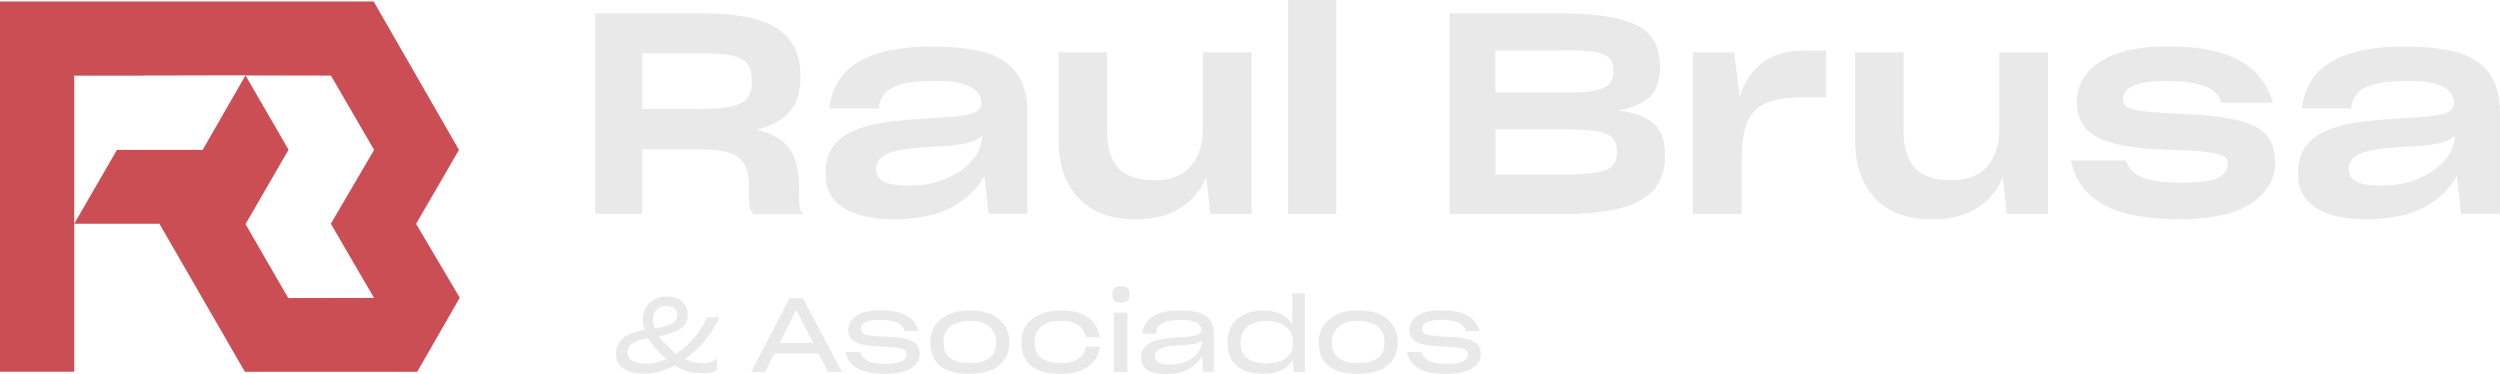
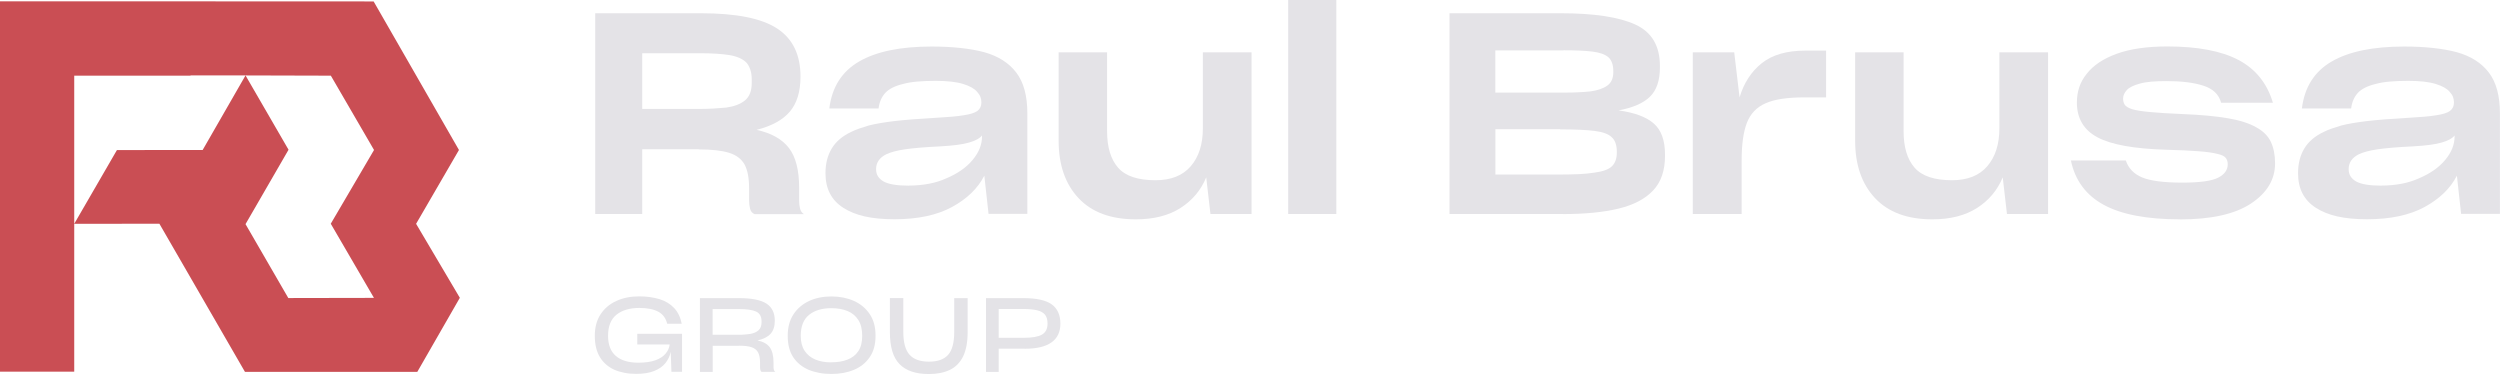
- <svg xmlns="http://www.w3.org/2000/svg" id="Capa_2" data-name="Capa 2" viewBox="0 0 313.21 46.84">
+ <svg xmlns="http://www.w3.org/2000/svg" id="Capa_2" viewBox="0 0 313.21 46.86">
  <defs>
    <style>
      .cls-1 {
        fill: #ca4e54;
      }

-       .cls-1, .cls-2 {
-         stroke-width: 0px;
-       }
- 
      .cls-2 {
-         fill: #e9e9e9;
+         fill: #e4e3e7;
      }
    </style>
  </defs>
-   <g id="Capa_1-2" data-name="Capa 1">
+   <g id="Capa_1-2" data-name="Capa_1">
    <g>
      <g>
-         <path class="cls-2" d="m88.12,46.77c-.7,0-1.34-.08-1.91-.23-.57-.15-1.13-.41-1.67-.76-.65.34-1.3.6-1.94.77-.64.18-1.25.27-1.83.27-1.08,0-1.95-.21-2.61-.62-.66-.41-.98-1.04-.98-1.88s.28-1.44.83-1.93,1.46-.84,2.73-1.05c-.07-.23-.12-.44-.16-.66-.04-.21-.06-.42-.06-.62,0-.3.04-.58.1-.85s.17-.5.31-.72c.27-.43.64-.77,1.1-1,.46-.23.98-.34,1.56-.34.27,0,.52.03.75.08.23.05.45.13.64.22.38.2.68.47.88.81.21.34.31.73.31,1.15,0,.24-.03.47-.09.68s-.15.4-.27.57c-.24.35-.63.64-1.16.87s-1.22.43-2.08.61c.14.19.29.38.46.58.17.2.36.4.57.61.19.19.38.37.56.53.18.16.37.32.56.46.84-.55,1.6-1.22,2.27-2.02.67-.8,1.2-1.65,1.59-2.55h1.54c-.5,1.13-1.13,2.13-1.88,3.01-.75.88-1.56,1.62-2.42,2.23.36.17.72.29,1.09.38s.76.13,1.16.13c.43,0,.77-.05,1.04-.16.26-.11.5-.25.71-.42v1.41c-.17.14-.4.25-.69.33-.29.08-.62.12-1,.12Zm-7.28-1.2c.45,0,.9-.05,1.34-.15s.88-.25,1.3-.44c-.14-.12-.28-.25-.43-.39-.15-.14-.3-.29-.46-.44-.29-.29-.55-.58-.78-.88-.23-.3-.44-.6-.61-.91-.32.05-.61.11-.87.18-.26.07-.48.14-.66.22-.37.16-.64.36-.8.58-.16.23-.25.5-.25.81,0,.48.2.83.61,1.06.4.23.94.34,1.62.34Zm.96-5.58c0,.2.02.4.05.59.03.19.09.38.16.56.36-.06.69-.12.97-.18.28-.06.53-.13.74-.21.42-.15.71-.33.88-.54.17-.21.26-.47.26-.79,0-.33-.12-.59-.36-.79-.24-.2-.57-.29-.98-.29-.53,0-.95.15-1.26.46-.31.3-.46.7-.46,1.2Z" />
-         <path class="cls-2" d="m103.75,46.6l-1.2-2.32h-5.54l-1.16,2.32h-1.74l4.8-9.25h1.68l4.88,9.25h-1.72Zm-1.87-3.64l-2.13-4.14-2.07,4.14h4.2Z" />
-         <path class="cls-2" d="m110.88,46.84c-1.39,0-2.51-.21-3.37-.64-.85-.43-1.38-1.13-1.58-2.11h1.85c.16.58.5.97,1.05,1.18.54.2,1.25.31,2.13.31.34,0,.64-.01.9-.04.26-.03.49-.07.68-.12.38-.1.65-.25.81-.42.16-.18.24-.38.24-.61,0-.11-.02-.21-.07-.31-.04-.09-.11-.17-.2-.23-.17-.13-.49-.23-.94-.29-.46-.07-1.12-.11-1.98-.14-.5-.02-.94-.05-1.33-.09-.4-.04-.74-.1-1.05-.17-.61-.15-1.05-.37-1.33-.67s-.42-.69-.42-1.17c0-.7.33-1.29,1-1.75.66-.46,1.66-.7,3-.7s2.42.21,3.21.62c.79.41,1.33,1.07,1.61,1.97h-1.74c-.17-.51-.51-.87-1.04-1.08-.53-.21-1.21-.31-2.03-.31-.3,0-.57.01-.81.04-.24.03-.45.06-.63.12-.35.1-.6.24-.75.41-.15.17-.23.36-.23.57,0,.11.02.21.06.3s.1.17.18.23c.16.13.46.23.91.29.45.07,1.09.12,1.95.15.54.02,1.02.05,1.44.1s.79.11,1.1.19c.62.15,1.06.37,1.32.67.26.3.4.71.4,1.22,0,.23-.04.46-.12.67s-.19.41-.35.59c-.3.37-.77.67-1.41.89-.64.22-1.45.33-2.43.33Z" />
-         <path class="cls-2" d="m121.44,46.84c-1.69,0-2.93-.35-3.71-1.04s-1.17-1.66-1.17-2.89c0-.42.05-.82.16-1.18.1-.36.26-.69.47-.99.42-.61,1.01-1.07,1.75-1.39.74-.32,1.59-.48,2.56-.48.49,0,.96.04,1.39.12s.83.2,1.2.35c.75.31,1.33.77,1.74,1.37.42.6.62,1.33.62,2.19,0,1.21-.42,2.16-1.25,2.87s-2.09,1.06-3.76,1.06Zm.04-1.35c1.11,0,1.94-.21,2.49-.64.55-.43.83-1.07.83-1.93s-.29-1.56-.87-2.02c-.58-.46-1.38-.7-2.42-.7s-1.81.23-2.41.68-.9,1.13-.9,2.04c0,.86.27,1.5.82,1.93.55.43,1.36.64,2.45.64Z" />
-         <path class="cls-2" d="m137.79,43.43c-.14,1.08-.63,1.91-1.46,2.51-.84.6-1.99.9-3.46.9-1.71,0-2.95-.35-3.74-1.04s-1.17-1.66-1.17-2.89c0-.42.05-.82.16-1.18.1-.36.26-.69.48-.99.42-.61,1-1.07,1.74-1.39s1.6-.48,2.56-.48c1.4,0,2.52.29,3.36.87.85.58,1.35,1.42,1.52,2.5h-1.74c-.14-.69-.47-1.2-1-1.54s-1.24-.51-2.12-.51c-1.01,0-1.81.23-2.41.68s-.9,1.13-.9,2.04c0,.86.28,1.5.83,1.93.55.43,1.38.64,2.48.64.92,0,1.64-.17,2.15-.51.51-.34.84-.85.99-1.55h1.73Z" />
-         <path class="cls-2" d="m140.45,37.92c-.38,0-.66-.08-.83-.24-.17-.16-.25-.43-.25-.8s.09-.64.27-.79c.18-.16.45-.23.79-.23s.62.08.81.23c.18.16.27.42.27.79,0,.35-.09.61-.27.78-.18.17-.44.26-.8.26Zm.79,8.68h-1.67v-7.43h1.67v7.43Z" />
-         <path class="cls-2" d="m150.76,46.6l-.16-2.04c-.1.22-.23.42-.38.61-.15.19-.33.37-.53.55-.41.35-.91.62-1.52.83-.6.2-1.31.31-2.12.31-1.05,0-1.83-.18-2.33-.53-.5-.36-.76-.87-.76-1.54h0c0-.41.09-.76.27-1.05.18-.29.44-.54.79-.73.12-.07.25-.13.39-.2s.29-.11.44-.16c.31-.09.72-.18,1.22-.25s1.15-.13,1.94-.17c.32-.02.61-.04.86-.07.25-.03.47-.05.65-.08.36-.05.62-.13.77-.25.15-.11.23-.27.23-.48h0c0-.12-.02-.22-.06-.32s-.1-.2-.18-.29c-.15-.19-.41-.35-.78-.47-.37-.13-.89-.19-1.54-.19-1.09,0-1.88.14-2.35.42s-.75.72-.83,1.31h-1.67c.12-1.01.58-1.75,1.37-2.22.79-.47,1.91-.71,3.35-.71s2.49.22,3.19.67c.69.45,1.04,1.17,1.04,2.15v4.89h-1.33Zm-4.26-.92c.62,0,1.17-.08,1.67-.24.5-.16.93-.38,1.28-.64.36-.27.63-.57.82-.89.19-.33.29-.65.29-.97v-.31c-.12.16-.36.3-.72.4s-.92.17-1.67.21c-.85.04-1.5.11-1.95.19-.45.08-.78.2-1.01.34-.17.1-.3.23-.39.38s-.13.31-.13.49h0c0,.33.14.58.41.76s.74.28,1.4.28Z" />
-         <path class="cls-2" d="m162.1,46.6l-.13-1.6c-.29.58-.76,1.03-1.39,1.35s-1.41.48-2.34.48c-.43,0-.84-.04-1.23-.1-.39-.07-.75-.17-1.09-.3-.67-.28-1.19-.7-1.57-1.28-.38-.57-.57-1.31-.57-2.21,0-.43.05-.83.14-1.2s.23-.69.42-.99c.38-.61.91-1.07,1.59-1.38.68-.31,1.46-.47,2.36-.47.82,0,1.55.15,2.17.44.62.29,1.11.72,1.44,1.28v-3.88h1.59v9.87h-1.39Zm-3.41-1.09c1.06,0,1.87-.22,2.45-.67.57-.45.86-1.09.86-1.93s-.3-1.54-.91-2-1.41-.7-2.41-.7-1.83.24-2.4.71-.85,1.15-.85,2.02.27,1.53.82,1.95c.55.42,1.36.63,2.45.63Z" />
-         <path class="cls-2" d="m170.1,46.84c-1.69,0-2.93-.35-3.71-1.04-.78-.69-1.17-1.66-1.17-2.89,0-.42.05-.82.16-1.18.1-.36.26-.69.47-.99.42-.61,1.01-1.07,1.75-1.39s1.59-.48,2.56-.48c.5,0,.96.04,1.39.12.43.08.83.2,1.2.35.75.31,1.33.77,1.74,1.37.42.6.62,1.33.62,2.19,0,1.21-.42,2.16-1.25,2.87s-2.09,1.06-3.76,1.06Zm.04-1.35c1.11,0,1.94-.21,2.49-.64.55-.43.83-1.07.83-1.93s-.29-1.56-.87-2.02c-.58-.46-1.38-.7-2.41-.7s-1.81.23-2.41.68-.9,1.13-.9,2.04c0,.86.27,1.5.82,1.93.55.43,1.36.64,2.45.64Z" />
-         <path class="cls-2" d="m181.19,46.84c-1.39,0-2.51-.21-3.36-.64-.85-.43-1.38-1.13-1.58-2.11h1.85c.16.58.51.97,1.05,1.18s1.25.31,2.13.31c.34,0,.64-.01.9-.04.26-.03.49-.07.68-.12.38-.1.65-.25.81-.42s.24-.38.24-.61c0-.11-.02-.21-.07-.31-.04-.09-.11-.17-.2-.23-.17-.13-.49-.23-.94-.29-.46-.07-1.12-.11-1.99-.14-.49-.02-.94-.05-1.33-.09-.39-.04-.74-.1-1.05-.17-.61-.15-1.05-.37-1.33-.67-.28-.3-.42-.69-.42-1.17,0-.7.33-1.29,1-1.75.66-.46,1.66-.7,3-.7s2.41.21,3.21.62c.79.41,1.33,1.07,1.61,1.97h-1.74c-.17-.51-.51-.87-1.04-1.08-.53-.21-1.21-.31-2.03-.31-.3,0-.58.01-.81.04-.24.03-.45.06-.63.12-.35.1-.6.24-.75.41-.15.17-.23.36-.23.57,0,.11.02.21.06.3s.1.17.18.23c.16.13.46.23.9.29.45.07,1.1.12,1.95.15.54.02,1.02.05,1.44.1s.79.11,1.1.19c.62.15,1.06.37,1.32.67.26.3.4.71.4,1.22,0,.23-.04.46-.12.67s-.2.41-.35.59c-.3.37-.77.67-1.41.89-.64.22-1.45.33-2.43.33Z" />
+         <path class="cls-2" d="M84.12,46.6l-.09-2.53c-.05.27-.13.52-.25.76s-.25.46-.42.67c-.34.42-.81.74-1.41.98-.6.24-1.34.36-2.24.36-.52,0-1.01-.04-1.46-.13s-.88-.21-1.27-.38c-.77-.35-1.38-.87-1.81-1.57-.43-.7-.65-1.58-.65-2.66v-.05c0-.52.06-1,.18-1.45.12-.45.3-.85.54-1.22.48-.73,1.13-1.29,1.97-1.67.84-.39,1.79-.58,2.87-.58.48,0,.93.03,1.35.09s.82.15,1.2.26c.75.23,1.36.61,1.83,1.11.48.51.79,1.17.95,1.97h-1.82c-.17-.69-.54-1.2-1.12-1.51-.58-.31-1.37-.47-2.36-.47-1.21,0-2.17.28-2.88.85-.7.57-1.05,1.45-1.05,2.64h0c0,1.13.33,1.97.98,2.53.66.56,1.59.84,2.82.84.43,0,.83-.03,1.19-.08.36-.05.68-.13.96-.23.56-.21.98-.48,1.26-.83.29-.34.46-.72.51-1.14h-4.06v-1.34h5.61v4.76h-1.34Z" />
+         <path class="cls-2" d="M92.58,43.32h-3.29v3.28h-1.6v-9.25h4.89c1.59,0,2.73.23,3.44.68.7.46,1.05,1.17,1.05,2.15,0,.71-.18,1.26-.54,1.65-.36.39-.9.66-1.63.82.71.15,1.22.43,1.54.86.31.43.47,1.06.47,1.91v.59c0,.12.02.24.05.34.03.11.09.19.18.24h-1.71c-.09-.04-.14-.12-.17-.24-.03-.12-.04-.24-.04-.36v-.57c0-.27-.02-.51-.06-.72-.04-.21-.1-.39-.18-.54-.16-.31-.44-.53-.82-.66-.38-.13-.91-.19-1.57-.19ZM92.5,41.94c.29,0,.56,0,.81-.03s.49-.04.71-.08c.43-.08.77-.23,1.02-.46.25-.23.37-.56.37-1v-.1c0-.62-.23-1.03-.69-1.24-.46-.21-1.18-.31-2.16-.31h-3.28v3.22h3.21Z" />
+         <path class="cls-2" d="M104.16,46.85c-.53,0-1.03-.04-1.5-.13-.47-.09-.92-.21-1.33-.38-.82-.35-1.47-.87-1.94-1.57-.47-.7-.7-1.6-.7-2.69v-.04c0-.52.06-1,.18-1.45.12-.44.3-.85.54-1.21.48-.73,1.13-1.28,1.95-1.67.82-.38,1.76-.57,2.81-.57.52,0,1.02.05,1.48.14.47.1.91.23,1.33.42.83.37,1.49.92,1.98,1.65.49.72.73,1.62.73,2.67v.06c0,.54-.06,1.03-.18,1.47-.12.44-.3.84-.55,1.2-.48.7-1.13,1.23-1.97,1.58-.83.35-1.77.52-2.82.52ZM104.14,45.39c.38,0,.74-.03,1.08-.08s.65-.14.94-.25c.58-.22,1.04-.57,1.37-1.06.33-.49.49-1.13.49-1.92,0-.41-.04-.78-.12-1.11s-.2-.62-.36-.87c-.32-.51-.77-.89-1.35-1.13-.58-.24-1.26-.36-2.04-.36-1.17,0-2.1.28-2.79.84-.69.56-1.04,1.43-1.04,2.62h0c0,.39.04.73.12,1.04s.2.59.36.83c.32.49.77.86,1.34,1.1s1.24.36,1.99.36Z" />
+         <path class="cls-2" d="M116.37,46.86c-1.64,0-2.86-.41-3.67-1.24-.81-.82-1.21-2.16-1.21-4v-4.28h1.68v4.24c0,1.33.26,2.28.78,2.86s1.33.87,2.43.87,1.88-.28,2.4-.85c.51-.57.77-1.53.77-2.88v-4.23h1.68v4.27c0,.62-.05,1.18-.14,1.68-.1.5-.23.95-.42,1.34-.38.77-.93,1.34-1.65,1.69s-1.6.53-2.64.53Z" />
+         <path class="cls-2" d="M128.37,43.68h-3.25v2.92h-1.59v-9.25h4.66c1.66,0,2.85.26,3.57.78.72.52,1.09,1.33,1.09,2.42,0,1.03-.37,1.82-1.12,2.35-.75.53-1.87.8-3.36.79ZM128.19,38.71h-3.07v3.61h3.18c1.02,0,1.77-.13,2.24-.4s.7-.73.7-1.39c0-.24-.03-.46-.08-.64-.06-.19-.14-.34-.24-.47-.22-.26-.55-.44-1-.55-.45-.1-1.02-.16-1.72-.16Z" />
      </g>
      <g>
-         <path class="cls-2" d="m87.55,18.7h-7.09v8.11h-5.89V1.66h13.23c4.42,0,7.61.63,9.56,1.9,1.95,1.27,2.93,3.28,2.93,6.03,0,1.88-.45,3.35-1.34,4.39-.89,1.04-2.28,1.8-4.16,2.28,1.83.4,3.18,1.15,4.04,2.26s1.29,2.77,1.29,5.01v1.66c0,.31.04.61.11.92.07.31.23.54.49.71h-6.17c-.31-.12-.5-.35-.58-.69-.08-.34-.12-.68-.12-1.01v-1.55c0-.64-.05-1.2-.14-1.69-.09-.49-.24-.92-.42-1.27-.4-.71-1.05-1.2-1.96-1.48-.91-.28-2.16-.42-3.76-.42Zm.18-12.03h-7.27v6.98h7.06c.66,0,1.28-.02,1.85-.05s1.11-.08,1.6-.12c1.01-.14,1.8-.44,2.36-.9s.85-1.18.85-2.17v-.46c0-.47-.06-.88-.18-1.23-.12-.35-.28-.65-.49-.88-.47-.47-1.18-.78-2.13-.94s-2.17-.23-3.65-.23Z" />
-         <path class="cls-2" d="m123.85,26.81l-.53-4.8c-.82,1.6-2.18,2.91-4.06,3.93s-4.28,1.53-7.2,1.53-4.91-.47-6.4-1.43c-1.49-.95-2.24-2.39-2.24-4.32v-.04c0-1.18.26-2.2.78-3.07.52-.87,1.33-1.56,2.43-2.08.33-.16.68-.31,1.06-.44.38-.13.76-.25,1.16-.37.82-.21,1.89-.39,3.19-.55,1.31-.15,3.04-.29,5.2-.41.75-.05,1.42-.09,2.01-.14s1.08-.11,1.48-.18c.82-.12,1.4-.3,1.73-.55.33-.25.49-.59.49-1.04v-.04c0-.24-.04-.46-.12-.67-.08-.21-.22-.42-.41-.63-.33-.4-.91-.73-1.75-.99-.83-.26-1.98-.39-3.44-.39-.87,0-1.65.03-2.33.09s-1.27.16-1.76.3c-1.01.24-1.75.61-2.22,1.11-.47.51-.75,1.16-.85,1.96h-6.17c.33-2.68,1.58-4.64,3.74-5.89,2.16-1.25,5.19-1.87,9.07-1.87,1.32,0,2.52.06,3.62.18,1.09.12,2.09.29,2.98.53,1.76.49,3.1,1.35,4.02,2.56.92,1.21,1.38,2.91,1.38,5.1v12.59h-4.87Zm-9.98-3.56c.89,0,1.73-.08,2.52-.23.79-.15,1.52-.38,2.2-.69,1.39-.59,2.48-1.35,3.26-2.29.79-.94,1.18-1.92,1.18-2.93v-.14c-.26.35-.79.65-1.59.88-.8.24-2.02.4-3.67.49-1.93.09-3.4.22-4.41.37s-1.79.36-2.33.62c-.42.21-.74.47-.95.78-.21.31-.32.66-.32,1.06v.04c0,.66.31,1.16.93,1.52.62.35,1.68.53,3.16.53Z" />
-         <path class="cls-2" d="m151.65,26.81l-.53-4.59c-.66,1.6-1.73,2.88-3.21,3.83-1.48.95-3.35,1.43-5.61,1.43-3.13,0-5.52-.89-7.18-2.66s-2.49-4.17-2.49-7.18V6.56h6.07v9.88c0,2,.46,3.52,1.38,4.57.92,1.05,2.48,1.57,4.69,1.57,1.93,0,3.4-.58,4.41-1.75s1.52-2.75,1.52-4.75V6.56h6.1v20.25h-5.15Z" />
-         <path class="cls-2" d="m167.42,26.81h-6.03V0h6.03v26.81Z" />
-         <path class="cls-2" d="m195.78,26.81h-14.18V1.66h13.94c4.16,0,7.27.47,9.33,1.41,2.06.94,3.09,2.67,3.09,5.19v.21c0,1.62-.42,2.84-1.25,3.65-.83.81-2.15,1.38-3.93,1.71,2.02.28,3.5.84,4.43,1.66.93.82,1.39,2.12,1.39,3.88v.14c0,.92-.12,1.74-.37,2.47-.25.73-.62,1.35-1.11,1.87-.99,1.06-2.43,1.82-4.32,2.28-1.89.46-4.23.69-7,.69Zm.11-20.5h-8.54v5.29h8.75c.61,0,1.18-.01,1.69-.04.52-.02,1.01-.06,1.48-.11.89-.12,1.59-.36,2.1-.72.51-.37.76-.92.76-1.68v-.14c0-.4-.05-.75-.16-1.04-.11-.29-.26-.54-.48-.72-.42-.35-1.09-.58-1.99-.69-.91-.11-2.11-.16-3.62-.16Zm-.42,9.88h-8.11v5.68h7.69c1.04,0,1.94-.02,2.72-.05.78-.04,1.43-.1,1.98-.19,1.08-.14,1.82-.41,2.22-.81.4-.4.6-.96.6-1.69v-.14c0-.4-.05-.75-.16-1.06-.11-.31-.26-.55-.48-.74-.4-.4-1.12-.66-2.15-.79-1.04-.13-2.47-.2-4.3-.2Z" />
-         <path class="cls-2" d="m218.18,26.81h-6.1V6.56h5.19l.67,5.64c.54-1.81,1.47-3.24,2.79-4.29s3.14-1.57,5.47-1.57h2.58v5.86h-2.72c-1.06,0-1.99.06-2.8.18-.81.12-1.5.3-2.06.56-1.13.49-1.91,1.32-2.35,2.47s-.65,2.72-.65,4.69v6.7Z" />
-         <path class="cls-2" d="m251.44,26.81l-.53-4.59c-.66,1.6-1.73,2.88-3.21,3.83-1.48.95-3.35,1.43-5.61,1.43-3.13,0-5.52-.89-7.18-2.66s-2.49-4.17-2.49-7.18V6.56h6.07v9.88c0,2,.46,3.52,1.38,4.57.92,1.05,2.48,1.57,4.69,1.57,1.93,0,3.4-.58,4.41-1.75s1.52-2.75,1.52-4.75V6.56h6.1v20.25h-5.15Z" />
-         <path class="cls-2" d="m273.1,27.48c-4.14,0-7.32-.61-9.54-1.82s-3.59-3.06-4.11-5.56h6.88c.33.99,1.01,1.7,2.05,2.13s2.72.65,5.04.65c2.19,0,3.68-.21,4.48-.62.8-.41,1.2-.97,1.2-1.68,0-.33-.09-.6-.26-.81-.18-.21-.52-.38-1.04-.49-.52-.14-1.29-.25-2.33-.34-1.03-.08-2.4-.15-4.09-.19-4-.12-6.86-.63-8.59-1.55-1.73-.92-2.59-2.38-2.59-4.37,0-.68.1-1.32.3-1.92.2-.6.51-1.16.94-1.68.82-1.06,2.07-1.89,3.74-2.5s3.79-.92,6.35-.92c3.79,0,6.76.56,8.91,1.69,2.15,1.13,3.59,2.92,4.32,5.36h-6.49c-.28-1.04-1.02-1.75-2.21-2.13-1.19-.39-2.72-.58-4.6-.58-.73,0-1.38.02-1.94.07s-1.05.13-1.45.25c-.78.21-1.32.48-1.62.81-.31.33-.46.68-.46,1.06,0,.3.07.56.21.78.14.21.46.4.95.56.49.14,1.24.26,2.24.35,1,.09,2.35.18,4.04.25,2.3.09,4.21.27,5.71.53,1.51.26,2.68.63,3.53,1.13.87.47,1.48,1.08,1.83,1.82.35.74.53,1.64.53,2.7,0,2.02-1.01,3.7-3.02,5.03-2.01,1.33-4.98,1.99-8.91,1.99Z" />
-         <path class="cls-2" d="m308.34,26.81l-.53-4.8c-.82,1.6-2.18,2.91-4.06,3.93s-4.28,1.53-7.2,1.53-4.91-.47-6.4-1.43c-1.49-.95-2.24-2.39-2.24-4.32v-.04c0-1.18.26-2.2.78-3.07.52-.87,1.33-1.56,2.43-2.08.33-.16.68-.31,1.06-.44.38-.13.76-.25,1.16-.37.82-.21,1.89-.39,3.19-.55,1.31-.15,3.04-.29,5.2-.41.75-.05,1.42-.09,2.01-.14s1.08-.11,1.48-.18c.82-.12,1.4-.3,1.73-.55.33-.25.49-.59.49-1.04v-.04c0-.24-.04-.46-.12-.67-.08-.21-.22-.42-.41-.63-.33-.4-.91-.73-1.75-.99-.83-.26-1.98-.39-3.44-.39-.87,0-1.65.03-2.33.09s-1.27.16-1.76.3c-1.01.24-1.75.61-2.22,1.11-.47.51-.75,1.16-.85,1.96h-6.17c.33-2.68,1.58-4.64,3.74-5.89,2.16-1.25,5.19-1.87,9.07-1.87,1.32,0,2.52.06,3.62.18,1.09.12,2.09.29,2.98.53,1.76.49,3.1,1.35,4.02,2.56.92,1.21,1.38,2.91,1.38,5.1v12.59h-4.87Zm-9.98-3.56c.89,0,1.73-.08,2.52-.23.79-.15,1.52-.38,2.2-.69,1.39-.59,2.48-1.35,3.26-2.29.79-.94,1.18-1.92,1.18-2.93v-.14c-.26.35-.79.65-1.59.88-.8.24-2.02.4-3.67.49-1.93.09-3.4.22-4.41.37s-1.79.36-2.33.62c-.42.21-.74.47-.95.78-.21.31-.32.66-.32,1.06v.04c0,.66.31,1.16.93,1.52.62.35,1.68.53,3.16.53Z" />
+         <path class="cls-2" d="M87.55,18.7h-7.09v8.11h-5.89V1.66h13.23c4.42,0,7.61.63,9.56,1.91,1.95,1.27,2.93,3.28,2.93,6.03,0,1.88-.45,3.35-1.34,4.39-.89,1.05-2.28,1.8-4.16,2.28,1.83.4,3.18,1.15,4.04,2.26s1.29,2.77,1.29,5.01v1.66c0,.31.04.61.11.92.07.31.23.54.49.71h-6.17c-.31-.12-.5-.35-.58-.69-.08-.34-.12-.68-.12-1.01v-1.55c0-.64-.05-1.2-.14-1.69-.09-.49-.24-.92-.42-1.27-.4-.71-1.05-1.2-1.96-1.48-.91-.28-2.16-.42-3.76-.42ZM87.73,6.67h-7.27v6.98h7.06c.66,0,1.28-.02,1.85-.05s1.11-.08,1.6-.12c1.01-.14,1.8-.44,2.36-.9.56-.46.85-1.18.85-2.17v-.46c0-.47-.06-.88-.18-1.23s-.28-.65-.49-.88c-.47-.47-1.18-.78-2.13-.94-.95-.15-2.17-.23-3.65-.23Z" />
+         <path class="cls-2" d="M123.85,26.81l-.53-4.8c-.82,1.6-2.18,2.91-4.06,3.93s-4.28,1.53-7.2,1.53-4.91-.48-6.4-1.43c-1.49-.95-2.24-2.39-2.24-4.32v-.04c0-1.18.26-2.2.78-3.07.52-.87,1.33-1.56,2.43-2.08.33-.17.68-.31,1.06-.44.38-.13.76-.25,1.16-.37.82-.21,1.89-.39,3.19-.55,1.31-.15,3.04-.29,5.2-.41.75-.05,1.42-.09,2.01-.14s1.08-.11,1.48-.18c.82-.12,1.4-.3,1.73-.55.33-.25.49-.59.49-1.04v-.04c0-.24-.04-.46-.12-.67-.08-.21-.22-.42-.41-.63-.33-.4-.91-.73-1.75-.99s-1.98-.39-3.44-.39c-.87,0-1.65.03-2.33.09-.68.06-1.27.16-1.76.3-1.01.24-1.75.61-2.22,1.11-.47.51-.75,1.16-.85,1.96h-6.17c.33-2.68,1.58-4.64,3.74-5.89,2.16-1.25,5.19-1.87,9.07-1.87,1.32,0,2.52.06,3.62.18,1.09.12,2.09.29,2.98.53,1.76.49,3.1,1.35,4.02,2.56.92,1.21,1.38,2.91,1.38,5.1v12.59h-4.87ZM113.87,23.25c.89,0,1.73-.08,2.52-.23.79-.15,1.52-.38,2.2-.69,1.39-.59,2.48-1.35,3.26-2.29.79-.94,1.18-1.92,1.18-2.93v-.14c-.26.35-.79.65-1.59.88-.8.24-2.02.4-3.67.49-1.93.09-3.4.22-4.41.37-1.01.15-1.79.36-2.33.62-.42.21-.74.47-.95.78s-.32.66-.32,1.06v.04c0,.66.31,1.16.93,1.52.62.35,1.68.53,3.16.53Z" />
+         <path class="cls-2" d="M151.65,26.81l-.53-4.59c-.66,1.6-1.73,2.88-3.21,3.83-1.48.95-3.35,1.43-5.61,1.43-3.13,0-5.52-.89-7.18-2.66s-2.49-4.17-2.49-7.18V6.56h6.07v9.88c0,2,.46,3.52,1.38,4.57.92,1.05,2.48,1.57,4.69,1.57,1.93,0,3.4-.58,4.41-1.75s1.52-2.75,1.52-4.75V6.56h6.1v20.25h-5.15Z" />
+         <path class="cls-2" d="M167.42,26.81h-6.03V0h6.03v26.81Z" />
+         <path class="cls-2" d="M195.78,26.81h-14.18V1.66h13.94c4.16,0,7.27.47,9.33,1.41,2.06.94,3.09,2.67,3.09,5.19v.21c0,1.62-.42,2.84-1.25,3.65s-2.15,1.38-3.93,1.71c2.02.28,3.5.83,4.43,1.66.93.82,1.39,2.12,1.39,3.88v.14c0,.92-.12,1.74-.37,2.47-.25.73-.62,1.35-1.11,1.87-.99,1.06-2.43,1.82-4.32,2.28-1.89.46-4.23.69-7,.69ZM195.88,6.31h-8.54v5.29h8.75c.61,0,1.18-.01,1.69-.04.52-.02,1.01-.06,1.48-.11.89-.12,1.59-.36,2.1-.72.51-.36.76-.92.76-1.68v-.14c0-.4-.05-.75-.16-1.04-.11-.29-.26-.54-.48-.72-.42-.35-1.09-.58-1.99-.69-.91-.11-2.11-.16-3.62-.16ZM195.46,16.19h-8.11v5.68h7.69c1.04,0,1.94-.02,2.72-.05.78-.04,1.43-.1,1.98-.19,1.08-.14,1.82-.41,2.22-.81.4-.4.6-.96.6-1.69v-.14c0-.4-.05-.75-.16-1.06-.11-.31-.26-.55-.48-.74-.4-.4-1.12-.66-2.15-.79-1.04-.13-2.47-.19-4.3-.19Z" />
+         <path class="cls-2" d="M218.18,26.81h-6.1V6.56h5.19l.67,5.64c.54-1.81,1.47-3.24,2.79-4.29s3.14-1.57,5.47-1.57h2.58v5.86h-2.72c-1.06,0-1.99.06-2.8.18-.81.12-1.5.31-2.06.56-1.13.49-1.91,1.32-2.35,2.47s-.65,2.72-.65,4.69v6.7Z" />
+         <path class="cls-2" d="M251.44,26.81l-.53-4.59c-.66,1.6-1.73,2.88-3.21,3.83-1.48.95-3.35,1.43-5.61,1.43-3.13,0-5.52-.89-7.18-2.66s-2.49-4.17-2.49-7.18V6.56h6.07v9.88c0,2,.46,3.52,1.38,4.57.92,1.05,2.48,1.57,4.69,1.57,1.93,0,3.4-.58,4.41-1.75s1.52-2.75,1.52-4.75V6.56h6.1v20.25h-5.15Z" />
+         <path class="cls-2" d="M273.1,27.48c-4.14,0-7.32-.61-9.54-1.82s-3.59-3.06-4.11-5.56h6.88c.33.99,1.01,1.7,2.05,2.13,1.03.43,2.72.65,5.04.65,2.19,0,3.68-.21,4.48-.62.8-.41,1.2-.97,1.2-1.68,0-.33-.09-.6-.26-.81s-.52-.38-1.04-.49c-.52-.14-1.29-.25-2.33-.33-1.03-.08-2.4-.15-4.09-.19-4-.12-6.86-.63-8.59-1.55-1.73-.92-2.59-2.38-2.59-4.37,0-.68.1-1.32.3-1.92.2-.6.51-1.16.94-1.68.82-1.06,2.07-1.89,3.74-2.5s3.79-.92,6.35-.92c3.79,0,6.76.56,8.91,1.69,2.15,1.13,3.59,2.92,4.32,5.36h-6.49c-.28-1.04-1.02-1.75-2.21-2.13-1.19-.39-2.72-.58-4.6-.58-.73,0-1.38.02-1.94.07s-1.05.13-1.45.25c-.78.21-1.32.48-1.62.81s-.46.68-.46,1.06c0,.31.07.56.21.78.14.21.46.4.95.56.49.14,1.24.26,2.24.35,1,.09,2.35.18,4.04.25,2.3.09,4.21.27,5.71.53,1.51.26,2.68.64,3.53,1.13.87.47,1.48,1.08,1.83,1.82.35.74.53,1.64.53,2.7,0,2.02-1.01,3.7-3.02,5.03-2.01,1.33-4.98,1.99-8.91,1.99Z" />
+         <path class="cls-2" d="M308.34,26.81l-.53-4.8c-.82,1.6-2.18,2.91-4.06,3.93s-4.28,1.53-7.2,1.53-4.91-.48-6.4-1.43c-1.49-.95-2.24-2.39-2.24-4.32v-.04c0-1.18.26-2.2.78-3.07.52-.87,1.33-1.56,2.43-2.08.33-.17.68-.31,1.06-.44.38-.13.76-.25,1.16-.37.82-.21,1.89-.39,3.19-.55,1.31-.15,3.04-.29,5.2-.41.75-.05,1.42-.09,2.01-.14s1.08-.11,1.48-.18c.82-.12,1.4-.3,1.73-.55.33-.25.49-.59.49-1.04v-.04c0-.24-.04-.46-.12-.67-.08-.21-.22-.42-.41-.63-.33-.4-.91-.73-1.75-.99s-1.98-.39-3.44-.39c-.87,0-1.65.03-2.33.09-.68.06-1.27.16-1.76.3-1.01.24-1.75.61-2.22,1.11-.47.51-.75,1.16-.85,1.96h-6.17c.33-2.68,1.58-4.64,3.74-5.89,2.16-1.25,5.19-1.87,9.07-1.87,1.32,0,2.52.06,3.62.18,1.09.12,2.09.29,2.98.53,1.76.49,3.1,1.35,4.02,2.56.92,1.21,1.38,2.91,1.38,5.1v12.59h-4.87ZM298.36,23.25c.89,0,1.73-.08,2.52-.23.79-.15,1.52-.38,2.2-.69,1.39-.59,2.48-1.35,3.26-2.29.79-.94,1.18-1.92,1.18-2.93v-.14c-.26.35-.79.65-1.59.88-.8.24-2.02.4-3.67.49-1.93.09-3.4.22-4.41.37-1.01.15-1.79.36-2.33.62-.42.21-.74.47-.95.78s-.32.66-.32,1.06v.04c0,.66.31,1.16.93,1.52.62.35,1.68.53,3.16.53Z" />
      </g>
-       <path class="cls-1" d="m52.13,28.04l5.37-9.26L46.81.18h-28.92s-17.89,0-17.89,0v46.39h9.3V9.48h0s0,0,0,0h0s.31,0,.31,0h8.28v-.02l9.72-.02h3.15s-5.37,9.34-5.37,9.34h-10.74s-5.35,9.25-5.35,9.25h10.67s10.71,18.55,10.71,18.55h21.59s5.33-9.28,5.33-9.28l-5.48-9.27Zm-5.28,9.28l-10.74.02-5.35-9.26,5.39-9.32-5.39-9.31,10.7.02,5.41,9.31-5.42,9.25,5.41,9.29Z" />
+       <polygon class="cls-1" points="52.13 28.04 57.5 18.79 46.81 .18 23.87 .17 23.87 .17 14.97 .17 14.68 .17 0 .17 0 8.83 0 9.48 0 46.56 9.3 46.56 9.3 28.04 9.3 27.71 9.3 9.48 9.3 9.48 9.3 9.48 9.3 9.48 9.58 9.48 23.87 9.48 23.87 9.45 27.61 9.45 30.76 9.45 41.45 9.48 46.86 18.79 41.44 28.03 46.85 37.32 36.12 37.34 30.76 28.08 36.15 18.76 30.76 9.45 25.39 18.79 14.65 18.8 9.3 28.04 19.97 28.03 30.69 46.59 52.28 46.59 57.61 37.31 52.13 28.04" />
    </g>
  </g>
</svg>
